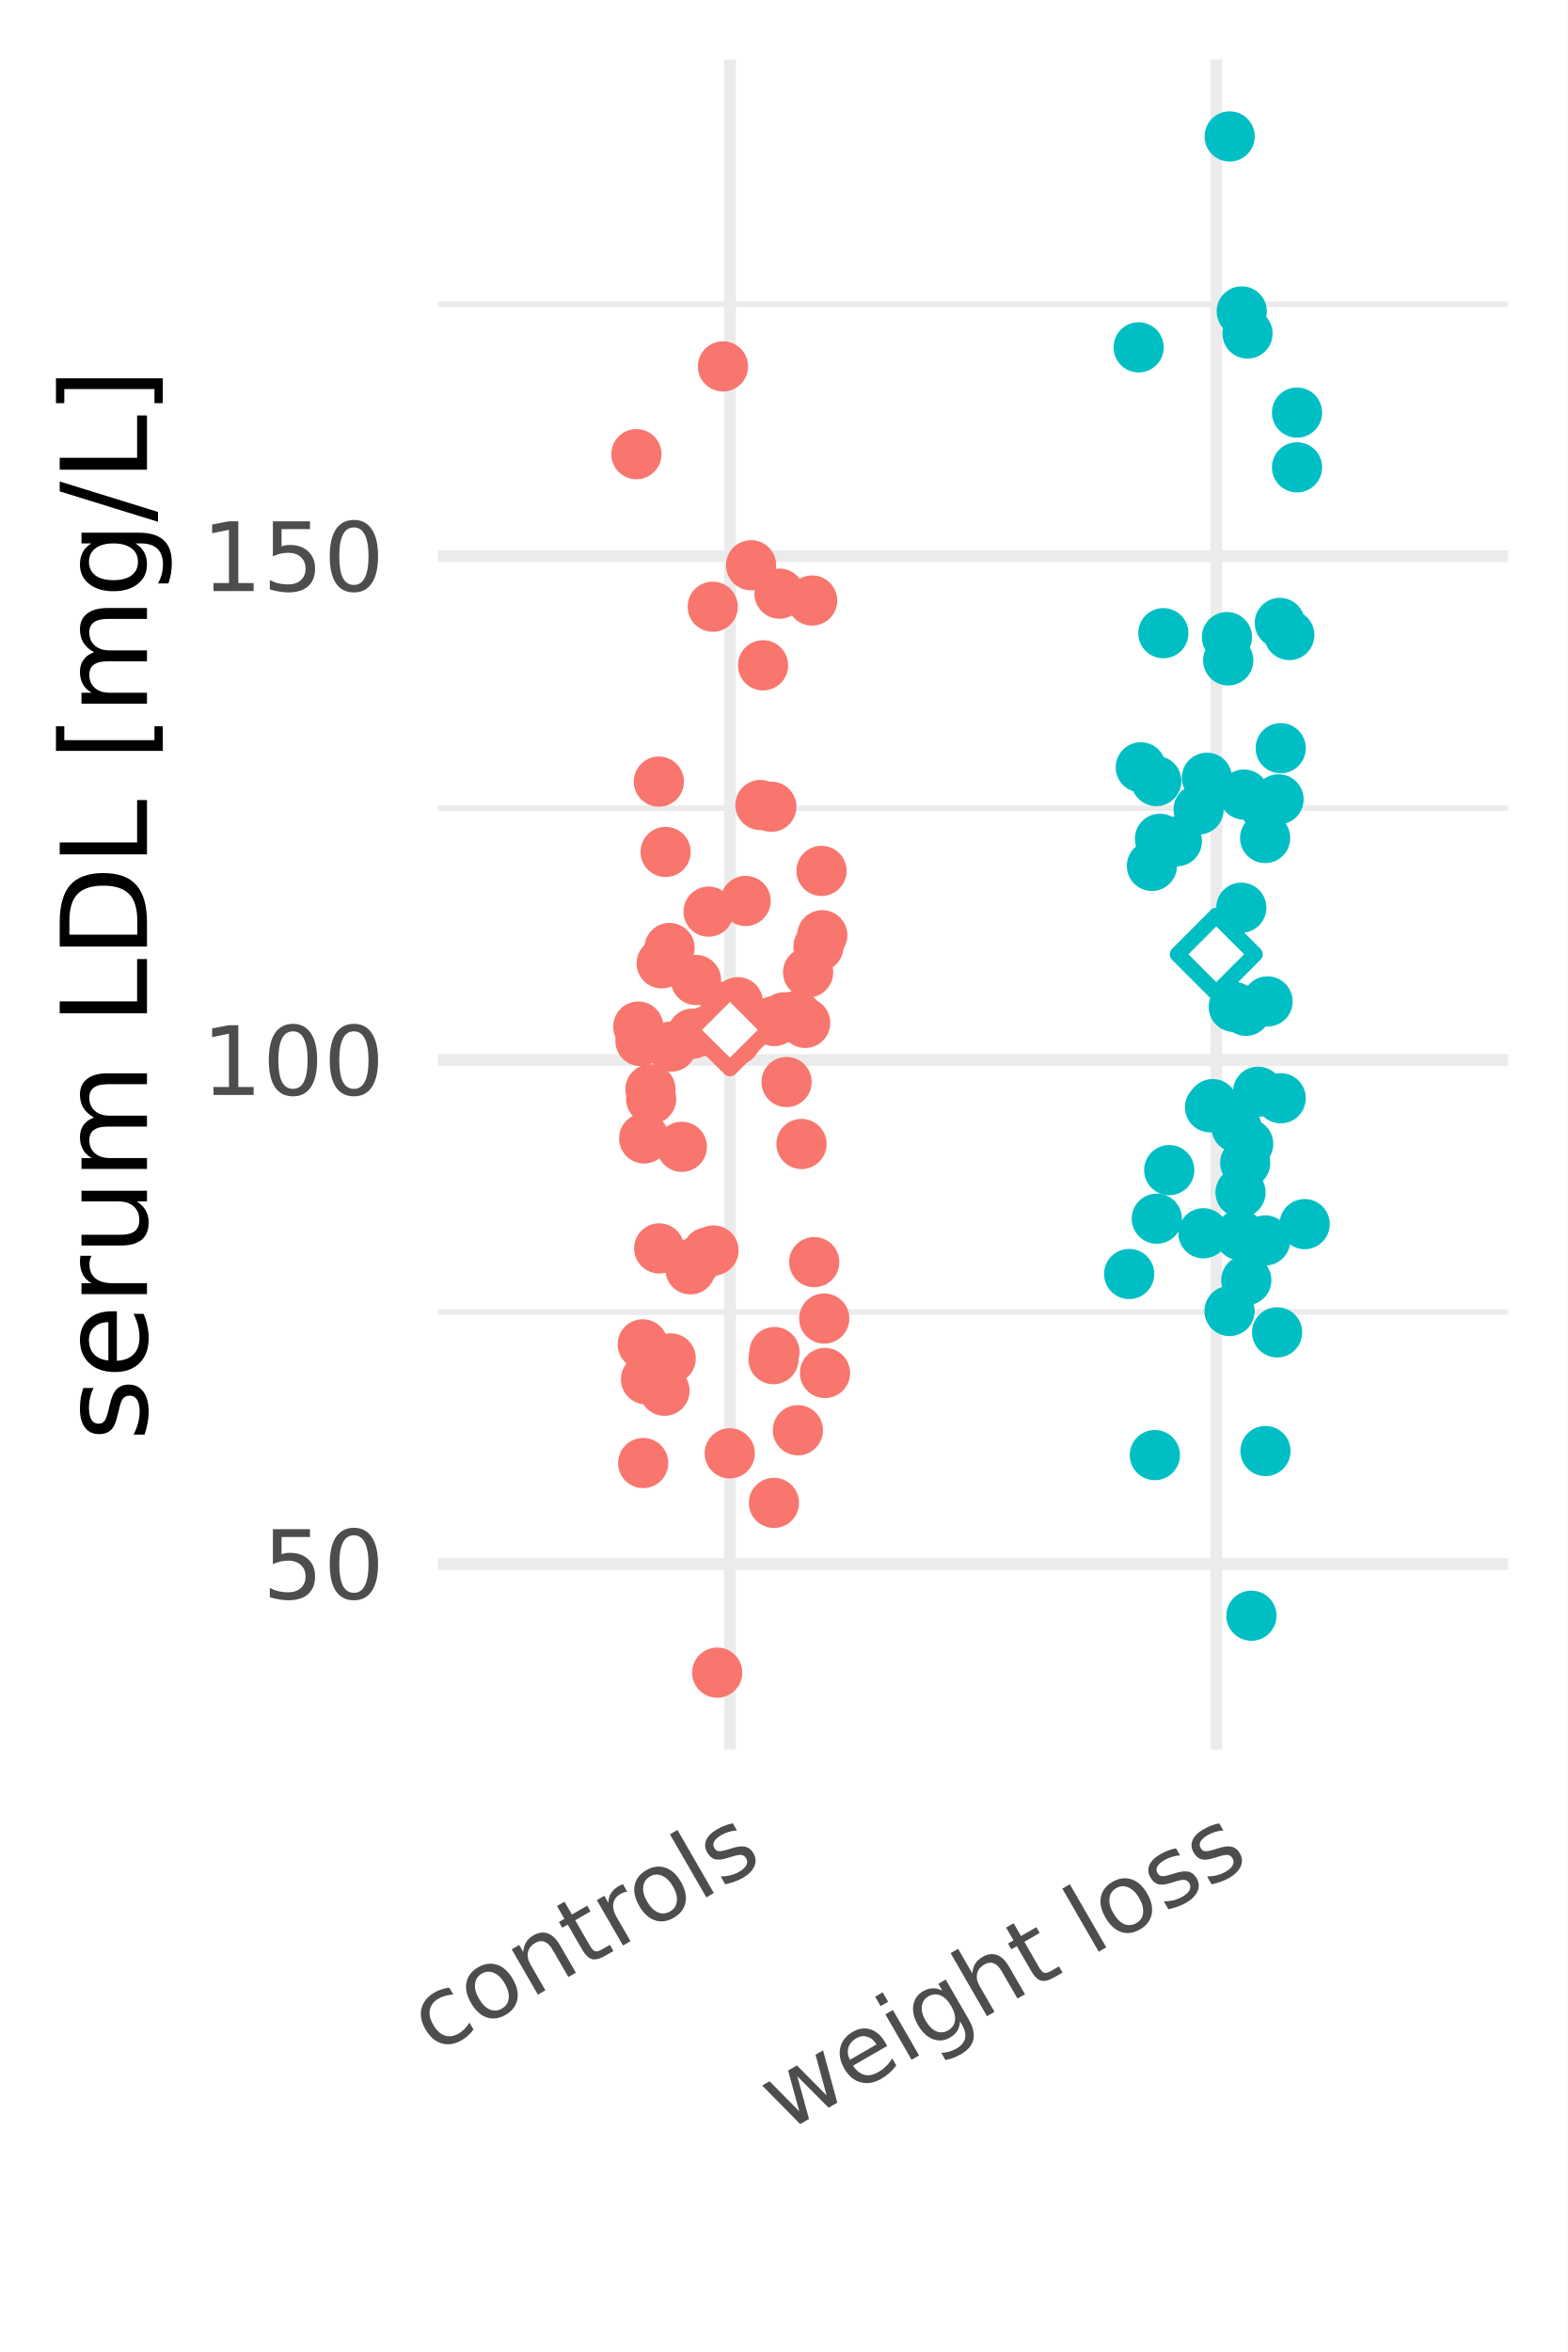
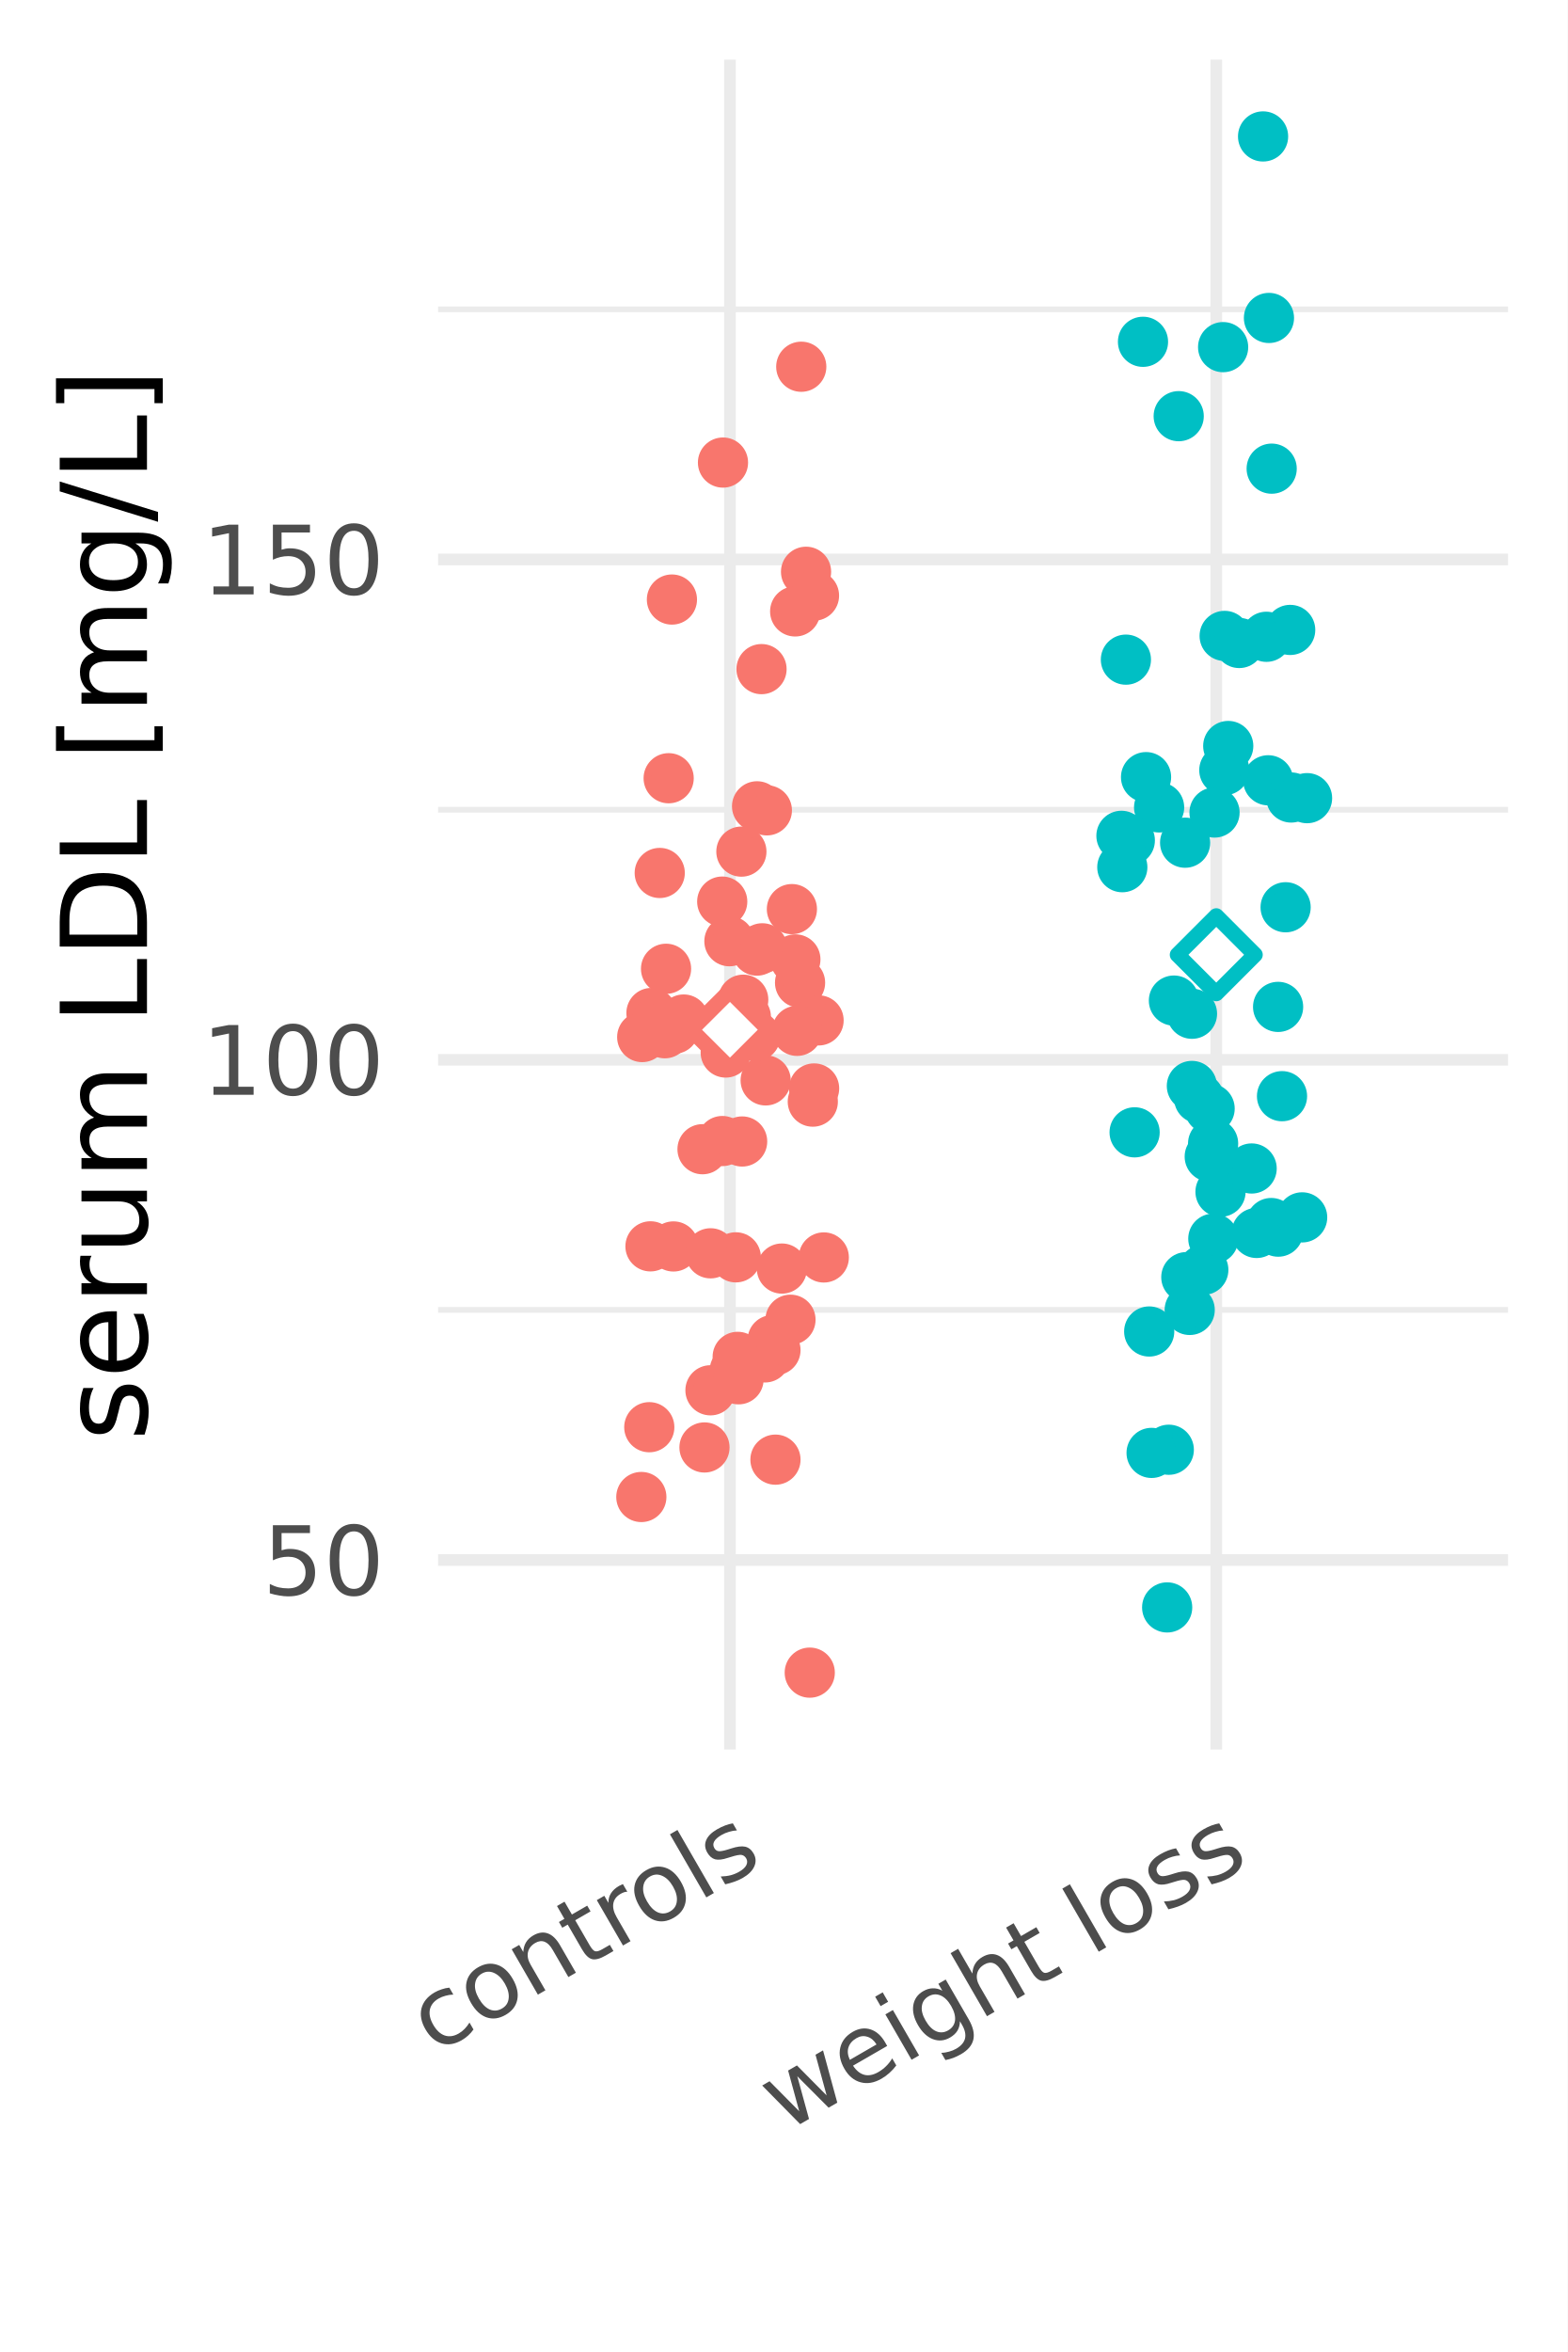
<svg xmlns="http://www.w3.org/2000/svg" class="svglite" width="144.00pt" height="216.00pt" viewBox="0 0 144.00 216.00">
  <defs>
    <style type="text/css">
    .svglite line, .svglite polyline, .svglite polygon, .svglite path, .svglite rect, .svglite circle {
      fill: none;
      stroke: #000000;
      stroke-linecap: round;
      stroke-linejoin: round;
      stroke-miterlimit: 10.00;
    }
  </style>
  </defs>
  <rect width="100%" height="100%" style="stroke: none; fill: #FFFFFF;" />
  <defs>
    <clipPath id="cpMC4wMHwxNDQuMDB8MC4wMHwyMTYuMDA=">
      <rect x="0.00" y="0.00" width="144.00" height="216.00" />
    </clipPath>
  </defs>
  <g clip-path="url(#cpMC4wMHwxNDQuMDB8MC4wMHwyMTYuMDA=)">
</g>
  <defs>
    <clipPath id="cpNDAuMjR8MTM4LjUyfDUuNDh8MTYwLjY3">
      <rect x="40.24" y="5.48" width="98.28" height="155.19" />
    </clipPath>
  </defs>
  <g clip-path="url(#cpNDAuMjR8MTM4LjUyfDUuNDh8MTYwLjY3)">
-     <polyline points="40.24,120.49 138.52,120.49 " style="stroke-width: 0.53; stroke: #EBEBEB; stroke-linecap: butt;" />
-     <polyline points="40.24,74.22 138.52,74.22 " style="stroke-width: 0.53; stroke: #EBEBEB; stroke-linecap: butt;" />
-     <polyline points="40.24,27.94 138.52,27.94 " style="stroke-width: 0.53; stroke: #EBEBEB; stroke-linecap: butt;" />
-     <polyline points="40.24,143.63 138.52,143.63 " style="stroke-width: 1.07; stroke: #EBEBEB; stroke-linecap: butt;" />
-     <polyline points="40.24,97.35 138.52,97.35 " style="stroke-width: 1.07; stroke: #EBEBEB; stroke-linecap: butt;" />
-     <polyline points="40.24,51.08 138.52,51.08 " style="stroke-width: 1.07; stroke: #EBEBEB; stroke-linecap: butt;" />
+     <polyline points="40.24,120.30 138.52,120.30 " style="stroke-width: 0.53; stroke: #EBEBEB; stroke-linecap: butt;" />
+     <polyline points="40.24,74.36 138.52,74.36 " style="stroke-width: 0.53; stroke: #EBEBEB; stroke-linecap: butt;" />
+     <polyline points="40.24,28.41 138.52,28.41 " style="stroke-width: 0.53; stroke: #EBEBEB; stroke-linecap: butt;" />
+     <polyline points="40.24,143.27 138.52,143.27 " style="stroke-width: 1.07; stroke: #EBEBEB; stroke-linecap: butt;" />
+     <polyline points="40.24,97.33 138.52,97.33 " style="stroke-width: 1.07; stroke: #EBEBEB; stroke-linecap: butt;" />
+     <polyline points="40.24,51.38 138.52,51.38 " style="stroke-width: 1.07; stroke: #EBEBEB; stroke-linecap: butt;" />
    <polyline points="67.05,160.67 67.05,5.48 " style="stroke-width: 1.07; stroke: #EBEBEB; stroke-linecap: butt;" />
    <polyline points="111.72,160.67 111.72,5.48 " style="stroke-width: 1.07; stroke: #EBEBEB; stroke-linecap: butt;" />
-     <circle cx="63.93" cy="90.00" r="1.95" style="stroke-width: 0.71; stroke: #F8766D; fill: #F8766D;" />
-     <circle cx="73.96" cy="93.94" r="1.95" style="stroke-width: 0.71; stroke: #F8766D; fill: #F8766D;" />
-     <circle cx="59.08" cy="134.36" r="1.95" style="stroke-width: 0.71; stroke: #F8766D; fill: #F8766D;" />
-     <circle cx="75.78" cy="126.09" r="1.95" style="stroke-width: 0.71; stroke: #F8766D; fill: #F8766D;" />
-     <circle cx="59.81" cy="100.92" r="1.95" style="stroke-width: 0.71; stroke: #F8766D; fill: #F8766D;" />
-     <circle cx="75.46" cy="79.98" r="1.95" style="stroke-width: 0.71; stroke: #F8766D; fill: #F8766D;" />
-     <circle cx="61.14" cy="78.24" r="1.95" style="stroke-width: 0.71; stroke: #F8766D; fill: #F8766D;" />
-     <circle cx="68.99" cy="51.91" r="1.95" style="stroke-width: 0.71; stroke: #F8766D; fill: #F8766D;" />
-     <circle cx="61.61" cy="124.75" r="1.95" style="stroke-width: 0.71; stroke: #F8766D; fill: #F8766D;" />
-     <circle cx="61.04" cy="127.72" r="1.95" style="stroke-width: 0.71; stroke: #F8766D; fill: #F8766D;" />
-     <circle cx="66.63" cy="92.45" r="1.95" style="stroke-width: 0.71; stroke: #F8766D; fill: #F8766D;" />
-     <circle cx="65.09" cy="83.72" r="1.95" style="stroke-width: 0.71; stroke: #F8766D; fill: #F8766D;" />
-     <circle cx="67.03" cy="133.47" r="1.95" style="stroke-width: 0.71; stroke: #F8766D; fill: #F8766D;" />
-     <circle cx="68.49" cy="82.74" r="1.95" style="stroke-width: 0.71; stroke: #F8766D; fill: #F8766D;" />
-     <circle cx="58.63" cy="94.28" r="1.95" style="stroke-width: 0.71; stroke: #F8766D; fill: #F8766D;" />
-     <circle cx="73.62" cy="105.06" r="1.95" style="stroke-width: 0.71; stroke: #F8766D; fill: #F8766D;" />
-     <circle cx="71.05" cy="124.82" r="1.95" style="stroke-width: 0.71; stroke: #F8766D; fill: #F8766D;" />
-     <circle cx="70.85" cy="74.09" r="1.95" style="stroke-width: 0.71; stroke: #F8766D; fill: #F8766D;" />
-     <circle cx="61.67" cy="96.11" r="1.95" style="stroke-width: 0.71; stroke: #F8766D; fill: #F8766D;" />
-     <circle cx="75.71" cy="121.09" r="1.95" style="stroke-width: 0.71; stroke: #F8766D; fill: #F8766D;" />
-     <circle cx="63.42" cy="116.57" r="1.95" style="stroke-width: 0.71; stroke: #F8766D; fill: #F8766D;" />
-     <circle cx="72.02" cy="93.43" r="1.95" style="stroke-width: 0.71; stroke: #F8766D; fill: #F8766D;" />
-     <circle cx="60.52" cy="71.78" r="1.95" style="stroke-width: 0.71; stroke: #F8766D; fill: #F8766D;" />
-     <circle cx="75.53" cy="85.89" r="1.95" style="stroke-width: 0.71; stroke: #F8766D; fill: #F8766D;" />
-     <circle cx="74.60" cy="55.15" r="1.95" style="stroke-width: 0.71; stroke: #F8766D; fill: #F8766D;" />
-     <circle cx="60.78" cy="88.47" r="1.95" style="stroke-width: 0.71; stroke: #F8766D; fill: #F8766D;" />
-     <circle cx="73.18" cy="93.28" r="1.95" style="stroke-width: 0.71; stroke: #F8766D; fill: #F8766D;" />
-     <circle cx="59.17" cy="104.55" r="1.95" style="stroke-width: 0.71; stroke: #F8766D; fill: #F8766D;" />
-     <circle cx="72.25" cy="99.37" r="1.95" style="stroke-width: 0.71; stroke: #F8766D; fill: #F8766D;" />
-     <circle cx="70.09" cy="61.10" r="1.95" style="stroke-width: 0.71; stroke: #F8766D; fill: #F8766D;" />
-     <circle cx="67.58" cy="95.51" r="1.95" style="stroke-width: 0.71; stroke: #F8766D; fill: #F8766D;" />
-     <circle cx="60.55" cy="114.65" r="1.95" style="stroke-width: 0.71; stroke: #F8766D; fill: #F8766D;" />
-     <circle cx="58.83" cy="95.60" r="1.95" style="stroke-width: 0.71; stroke: #F8766D; fill: #F8766D;" />
-     <circle cx="74.79" cy="115.91" r="1.95" style="stroke-width: 0.71; stroke: #F8766D; fill: #F8766D;" />
-     <circle cx="71.09" cy="138.02" r="1.95" style="stroke-width: 0.71; stroke: #F8766D; fill: #F8766D;" />
-     <circle cx="71.14" cy="124.17" r="1.95" style="stroke-width: 0.71; stroke: #F8766D; fill: #F8766D;" />
-     <circle cx="65.54" cy="114.84" r="1.95" style="stroke-width: 0.71; stroke: #F8766D; fill: #F8766D;" />
-     <circle cx="66.41" cy="33.65" r="1.95" style="stroke-width: 0.71; stroke: #F8766D; fill: #F8766D;" />
-     <circle cx="62.63" cy="105.32" r="1.95" style="stroke-width: 0.71; stroke: #F8766D; fill: #F8766D;" />
-     <circle cx="71.60" cy="54.52" r="1.95" style="stroke-width: 0.71; stroke: #F8766D; fill: #F8766D;" />
-     <circle cx="63.80" cy="115.95" r="1.95" style="stroke-width: 0.71; stroke: #F8766D; fill: #F8766D;" />
-     <circle cx="63.61" cy="94.93" r="1.95" style="stroke-width: 0.71; stroke: #F8766D; fill: #F8766D;" />
-     <circle cx="73.29" cy="131.35" r="1.95" style="stroke-width: 0.71; stroke: #F8766D; fill: #F8766D;" />
-     <circle cx="71.12" cy="93.77" r="1.95" style="stroke-width: 0.71; stroke: #F8766D; fill: #F8766D;" />
-     <circle cx="67.78" cy="92.04" r="1.95" style="stroke-width: 0.71; stroke: #F8766D; fill: #F8766D;" />
-     <circle cx="69.85" cy="73.93" r="1.95" style="stroke-width: 0.71; stroke: #F8766D; fill: #F8766D;" />
-     <circle cx="64.91" cy="94.68" r="1.95" style="stroke-width: 0.71; stroke: #F8766D; fill: #F8766D;" />
-     <circle cx="65.88" cy="153.61" r="1.95" style="stroke-width: 0.71; stroke: #F8766D; fill: #F8766D;" />
-     <circle cx="61.50" cy="87.06" r="1.95" style="stroke-width: 0.71; stroke: #F8766D; fill: #F8766D;" />
-     <circle cx="59.34" cy="126.67" r="1.95" style="stroke-width: 0.71; stroke: #F8766D; fill: #F8766D;" />
-     <circle cx="58.46" cy="41.71" r="1.95" style="stroke-width: 0.71; stroke: #F8766D; fill: #F8766D;" />
-     <circle cx="75.18" cy="86.93" r="1.95" style="stroke-width: 0.71; stroke: #F8766D; fill: #F8766D;" />
-     <circle cx="74.23" cy="89.30" r="1.95" style="stroke-width: 0.71; stroke: #F8766D; fill: #F8766D;" />
-     <circle cx="59.75" cy="100.04" r="1.95" style="stroke-width: 0.71; stroke: #F8766D; fill: #F8766D;" />
-     <circle cx="59.04" cy="123.46" r="1.95" style="stroke-width: 0.71; stroke: #F8766D; fill: #F8766D;" />
-     <circle cx="65.47" cy="55.72" r="1.95" style="stroke-width: 0.71; stroke: #F8766D; fill: #F8766D;" />
-     <circle cx="64.97" cy="115.02" r="1.95" style="stroke-width: 0.71; stroke: #F8766D; fill: #F8766D;" />
-     <circle cx="116.19" cy="74.08" r="1.95" style="stroke-width: 0.71; stroke: #00BFC4; fill: #00BFC4;" />
-     <circle cx="114.95" cy="148.38" r="1.95" style="stroke-width: 0.71; stroke: #00BFC4; fill: #00BFC4;" />
-     <circle cx="112.95" cy="12.53" r="1.95" style="stroke-width: 0.71; stroke: #00BFC4; fill: #00BFC4;" />
-     <circle cx="105.81" cy="79.52" r="1.95" style="stroke-width: 0.71; stroke: #00BFC4; fill: #00BFC4;" />
-     <circle cx="113.95" cy="109.51" r="1.95" style="stroke-width: 0.71; stroke: #00BFC4; fill: #00BFC4;" />
-     <circle cx="113.88" cy="113.42" r="1.95" style="stroke-width: 0.71; stroke: #00BFC4; fill: #00BFC4;" />
-     <circle cx="113.33" cy="92.47" r="1.95" style="stroke-width: 0.71; stroke: #00BFC4; fill: #00BFC4;" />
-     <circle cx="117.56" cy="57.21" r="1.95" style="stroke-width: 0.71; stroke: #00BFC4; fill: #00BFC4;" />
-     <circle cx="116.21" cy="113.92" r="1.95" style="stroke-width: 0.71; stroke: #00BFC4; fill: #00BFC4;" />
-     <circle cx="114.65" cy="105.05" r="1.95" style="stroke-width: 0.71; stroke: #00BFC4; fill: #00BFC4;" />
-     <circle cx="106.21" cy="71.73" r="1.95" style="stroke-width: 0.71; stroke: #00BFC4; fill: #00BFC4;" />
-     <circle cx="115.56" cy="100.26" r="1.95" style="stroke-width: 0.71; stroke: #00BFC4; fill: #00BFC4;" />
-     <circle cx="112.70" cy="58.51" r="1.95" style="stroke-width: 0.71; stroke: #00BFC4; fill: #00BFC4;" />
-     <circle cx="107.40" cy="107.46" r="1.95" style="stroke-width: 0.71; stroke: #00BFC4; fill: #00BFC4;" />
-     <circle cx="114.59" cy="30.63" r="1.95" style="stroke-width: 0.71; stroke: #00BFC4; fill: #00BFC4;" />
-     <circle cx="113.58" cy="103.54" r="1.95" style="stroke-width: 0.71; stroke: #00BFC4; fill: #00BFC4;" />
-     <circle cx="106.08" cy="133.63" r="1.95" style="stroke-width: 0.71; stroke: #00BFC4; fill: #00BFC4;" />
-     <circle cx="110.54" cy="113.26" r="1.95" style="stroke-width: 0.71; stroke: #00BFC4; fill: #00BFC4;" />
-     <circle cx="114.48" cy="117.57" r="1.95" style="stroke-width: 0.71; stroke: #00BFC4; fill: #00BFC4;" />
-     <circle cx="106.86" cy="58.15" r="1.95" style="stroke-width: 0.71; stroke: #00BFC4; fill: #00BFC4;" />
-     <circle cx="117.64" cy="68.71" r="1.95" style="stroke-width: 0.71; stroke: #00BFC4; fill: #00BFC4;" />
-     <circle cx="106.55" cy="77.03" r="1.95" style="stroke-width: 0.71; stroke: #00BFC4; fill: #00BFC4;" />
-     <circle cx="111.39" cy="101.40" r="1.95" style="stroke-width: 0.71; stroke: #00BFC4; fill: #00BFC4;" />
-     <circle cx="116.21" cy="76.96" r="1.95" style="stroke-width: 0.71; stroke: #00BFC4; fill: #00BFC4;" />
-     <circle cx="117.64" cy="100.86" r="1.95" style="stroke-width: 0.71; stroke: #00BFC4; fill: #00BFC4;" />
-     <circle cx="114.02" cy="83.36" r="1.95" style="stroke-width: 0.71; stroke: #00BFC4; fill: #00BFC4;" />
-     <circle cx="114.38" cy="106.80" r="1.95" style="stroke-width: 0.71; stroke: #00BFC4; fill: #00BFC4;" />
-     <circle cx="114.06" cy="28.60" r="1.95" style="stroke-width: 0.71; stroke: #00BFC4; fill: #00BFC4;" />
-     <circle cx="114.45" cy="92.83" r="1.95" style="stroke-width: 0.71; stroke: #00BFC4; fill: #00BFC4;" />
-     <circle cx="118.43" cy="58.32" r="1.95" style="stroke-width: 0.71; stroke: #00BFC4; fill: #00BFC4;" />
-     <circle cx="110.86" cy="71.43" r="1.95" style="stroke-width: 0.71; stroke: #00BFC4; fill: #00BFC4;" />
-     <circle cx="116.43" cy="91.97" r="1.95" style="stroke-width: 0.71; stroke: #00BFC4; fill: #00BFC4;" />
-     <circle cx="119.84" cy="112.42" r="1.95" style="stroke-width: 0.71; stroke: #00BFC4; fill: #00BFC4;" />
-     <circle cx="117.31" cy="122.36" r="1.95" style="stroke-width: 0.71; stroke: #00BFC4; fill: #00BFC4;" />
-     <circle cx="106.26" cy="111.92" r="1.95" style="stroke-width: 0.71; stroke: #00BFC4; fill: #00BFC4;" />
-     <circle cx="111.15" cy="101.69" r="1.95" style="stroke-width: 0.71; stroke: #00BFC4; fill: #00BFC4;" />
-     <circle cx="104.79" cy="70.47" r="1.95" style="stroke-width: 0.71; stroke: #00BFC4; fill: #00BFC4;" />
-     <circle cx="116.24" cy="133.26" r="1.95" style="stroke-width: 0.71; stroke: #00BFC4; fill: #00BFC4;" />
-     <circle cx="119.14" cy="37.89" r="1.95" style="stroke-width: 0.71; stroke: #00BFC4; fill: #00BFC4;" />
-     <circle cx="112.94" cy="120.40" r="1.95" style="stroke-width: 0.71; stroke: #00BFC4; fill: #00BFC4;" />
-     <circle cx="108.10" cy="77.26" r="1.95" style="stroke-width: 0.71; stroke: #00BFC4; fill: #00BFC4;" />
-     <circle cx="114.27" cy="72.97" r="1.95" style="stroke-width: 0.71; stroke: #00BFC4; fill: #00BFC4;" />
-     <circle cx="119.14" cy="42.92" r="1.95" style="stroke-width: 0.71; stroke: #00BFC4; fill: #00BFC4;" />
-     <circle cx="104.59" cy="31.90" r="1.95" style="stroke-width: 0.71; stroke: #00BFC4; fill: #00BFC4;" />
-     <circle cx="112.82" cy="60.65" r="1.95" style="stroke-width: 0.71; stroke: #00BFC4; fill: #00BFC4;" />
-     <circle cx="117.44" cy="73.41" r="1.95" style="stroke-width: 0.71; stroke: #00BFC4; fill: #00BFC4;" />
-     <circle cx="110.10" cy="74.34" r="1.95" style="stroke-width: 0.71; stroke: #00BFC4; fill: #00BFC4;" />
-     <circle cx="103.72" cy="117.00" r="1.95" style="stroke-width: 0.71; stroke: #00BFC4; fill: #00BFC4;" />
-     <polygon points="67.05,98.14 70.61,94.58 67.05,91.01 63.48,94.58 " style="stroke-width: 1.42; stroke: #F8766D; fill: #FFFFFF;" />
-     <polygon points="111.72,91.20 115.28,87.64 111.72,84.07 108.16,87.64 " style="stroke-width: 1.42; stroke: #00BFC4; fill: #FFFFFF;" />
+     <circle cx="73.49" cy="90.25" r="1.95" style="stroke-width: 0.71; stroke: #F8766D; fill: #F8766D;" />
+     <circle cx="68.51" cy="93.39" r="1.95" style="stroke-width: 0.71; stroke: #F8766D; fill: #F8766D;" />
+     <circle cx="71.23" cy="134.05" r="1.95" style="stroke-width: 0.71; stroke: #F8766D; fill: #F8766D;" />
+     <circle cx="67.49" cy="125.86" r="1.95" style="stroke-width: 0.71; stroke: #F8766D; fill: #F8766D;" />
+     <circle cx="74.66" cy="101.17" r="1.95" style="stroke-width: 0.71; stroke: #F8766D; fill: #F8766D;" />
+     <circle cx="60.60" cy="80.17" r="1.95" style="stroke-width: 0.71; stroke: #F8766D; fill: #F8766D;" />
+     <circle cx="68.10" cy="78.21" r="1.95" style="stroke-width: 0.71; stroke: #F8766D; fill: #F8766D;" />
+     <circle cx="74.04" cy="52.51" r="1.95" style="stroke-width: 0.71; stroke: #F8766D; fill: #F8766D;" />
+     <circle cx="70.27" cy="124.66" r="1.95" style="stroke-width: 0.71; stroke: #F8766D; fill: #F8766D;" />
+     <circle cx="65.26" cy="127.68" r="1.95" style="stroke-width: 0.71; stroke: #F8766D; fill: #F8766D;" />
+     <circle cx="59.84" cy="93.03" r="1.95" style="stroke-width: 0.71; stroke: #F8766D; fill: #F8766D;" />
+     <circle cx="72.74" cy="83.49" r="1.95" style="stroke-width: 0.71; stroke: #F8766D; fill: #F8766D;" />
+     <circle cx="64.71" cy="132.93" r="1.95" style="stroke-width: 0.71; stroke: #F8766D; fill: #F8766D;" />
+     <circle cx="66.34" cy="82.80" r="1.95" style="stroke-width: 0.71; stroke: #F8766D; fill: #F8766D;" />
+     <circle cx="61.91" cy="94.48" r="1.95" style="stroke-width: 0.71; stroke: #F8766D; fill: #F8766D;" />
+     <circle cx="68.17" cy="104.83" r="1.95" style="stroke-width: 0.71; stroke: #F8766D; fill: #F8766D;" />
+     <circle cx="67.76" cy="124.61" r="1.95" style="stroke-width: 0.71; stroke: #F8766D; fill: #F8766D;" />
+     <circle cx="69.54" cy="74.05" r="1.95" style="stroke-width: 0.71; stroke: #F8766D; fill: #F8766D;" />
+     <circle cx="66.66" cy="96.66" r="1.95" style="stroke-width: 0.71; stroke: #F8766D; fill: #F8766D;" />
+     <circle cx="72.61" cy="121.20" r="1.95" style="stroke-width: 0.71; stroke: #F8766D; fill: #F8766D;" />
+     <circle cx="71.82" cy="116.50" r="1.95" style="stroke-width: 0.71; stroke: #F8766D; fill: #F8766D;" />
+     <circle cx="62.80" cy="93.63" r="1.95" style="stroke-width: 0.71; stroke: #F8766D; fill: #F8766D;" />
+     <circle cx="61.42" cy="71.47" r="1.95" style="stroke-width: 0.71; stroke: #F8766D; fill: #F8766D;" />
+     <circle cx="67.00" cy="86.44" r="1.95" style="stroke-width: 0.71; stroke: #F8766D; fill: #F8766D;" />
+     <circle cx="74.77" cy="54.70" r="1.95" style="stroke-width: 0.71; stroke: #F8766D; fill: #F8766D;" />
+     <circle cx="73.06" cy="88.11" r="1.95" style="stroke-width: 0.71; stroke: #F8766D; fill: #F8766D;" />
+     <circle cx="75.19" cy="93.71" r="1.95" style="stroke-width: 0.71; stroke: #F8766D; fill: #F8766D;" />
+     <circle cx="66.35" cy="104.79" r="1.95" style="stroke-width: 0.71; stroke: #F8766D; fill: #F8766D;" />
+     <circle cx="70.33" cy="99.22" r="1.95" style="stroke-width: 0.71; stroke: #F8766D; fill: #F8766D;" />
+     <circle cx="69.95" cy="61.45" r="1.95" style="stroke-width: 0.71; stroke: #F8766D; fill: #F8766D;" />
+     <circle cx="58.99" cy="95.24" r="1.95" style="stroke-width: 0.71; stroke: #F8766D; fill: #F8766D;" />
+     <circle cx="61.86" cy="114.47" r="1.95" style="stroke-width: 0.71; stroke: #F8766D; fill: #F8766D;" />
+     <circle cx="69.38" cy="95.15" r="1.95" style="stroke-width: 0.71; stroke: #F8766D; fill: #F8766D;" />
+     <circle cx="75.67" cy="115.48" r="1.95" style="stroke-width: 0.71; stroke: #F8766D; fill: #F8766D;" />
+     <circle cx="58.91" cy="137.48" r="1.95" style="stroke-width: 0.71; stroke: #F8766D; fill: #F8766D;" />
+     <circle cx="71.23" cy="123.99" r="1.95" style="stroke-width: 0.71; stroke: #F8766D; fill: #F8766D;" />
+     <circle cx="59.75" cy="114.46" r="1.95" style="stroke-width: 0.71; stroke: #F8766D; fill: #F8766D;" />
+     <circle cx="73.60" cy="33.68" r="1.95" style="stroke-width: 0.71; stroke: #F8766D; fill: #F8766D;" />
+     <circle cx="64.53" cy="105.54" r="1.95" style="stroke-width: 0.71; stroke: #F8766D; fill: #F8766D;" />
+     <circle cx="61.72" cy="55.06" r="1.95" style="stroke-width: 0.71; stroke: #F8766D; fill: #F8766D;" />
+     <circle cx="67.59" cy="115.47" r="1.95" style="stroke-width: 0.71; stroke: #F8766D; fill: #F8766D;" />
+     <circle cx="73.22" cy="94.67" r="1.95" style="stroke-width: 0.71; stroke: #F8766D; fill: #F8766D;" />
+     <circle cx="59.64" cy="131.07" r="1.95" style="stroke-width: 0.71; stroke: #F8766D; fill: #F8766D;" />
+     <circle cx="60.34" cy="93.78" r="1.95" style="stroke-width: 0.71; stroke: #F8766D; fill: #F8766D;" />
+     <circle cx="68.27" cy="91.81" r="1.95" style="stroke-width: 0.71; stroke: #F8766D; fill: #F8766D;" />
+     <circle cx="70.44" cy="74.42" r="1.95" style="stroke-width: 0.71; stroke: #F8766D; fill: #F8766D;" />
+     <circle cx="61.07" cy="94.89" r="1.95" style="stroke-width: 0.71; stroke: #F8766D; fill: #F8766D;" />
+     <circle cx="74.38" cy="153.61" r="1.95" style="stroke-width: 0.71; stroke: #F8766D; fill: #F8766D;" />
+     <circle cx="70.02" cy="87.09" r="1.95" style="stroke-width: 0.71; stroke: #F8766D; fill: #F8766D;" />
+     <circle cx="67.84" cy="126.67" r="1.95" style="stroke-width: 0.71; stroke: #F8766D; fill: #F8766D;" />
+     <circle cx="66.41" cy="42.48" r="1.95" style="stroke-width: 0.71; stroke: #F8766D; fill: #F8766D;" />
+     <circle cx="69.53" cy="87.30" r="1.95" style="stroke-width: 0.71; stroke: #F8766D; fill: #F8766D;" />
+     <circle cx="61.18" cy="88.97" r="1.95" style="stroke-width: 0.71; stroke: #F8766D; fill: #F8766D;" />
+     <circle cx="74.78" cy="99.96" r="1.95" style="stroke-width: 0.71; stroke: #F8766D; fill: #F8766D;" />
+     <circle cx="70.97" cy="123.07" r="1.95" style="stroke-width: 0.71; stroke: #F8766D; fill: #F8766D;" />
+     <circle cx="73.04" cy="56.15" r="1.95" style="stroke-width: 0.71; stroke: #F8766D; fill: #F8766D;" />
+     <circle cx="65.27" cy="115.10" r="1.95" style="stroke-width: 0.71; stroke: #F8766D; fill: #F8766D;" />
+     <circle cx="106.47" cy="74.15" r="1.95" style="stroke-width: 0.71; stroke: #00BFC4; fill: #00BFC4;" />
+     <circle cx="107.21" cy="147.62" r="1.95" style="stroke-width: 0.71; stroke: #00BFC4; fill: #00BFC4;" />
+     <circle cx="116.02" cy="12.53" r="1.95" style="stroke-width: 0.71; stroke: #00BFC4; fill: #00BFC4;" />
+     <circle cx="103.09" cy="79.64" r="1.95" style="stroke-width: 0.71; stroke: #00BFC4; fill: #00BFC4;" />
+     <circle cx="112.11" cy="109.45" r="1.95" style="stroke-width: 0.71; stroke: #00BFC4; fill: #00BFC4;" />
+     <circle cx="117.41" cy="113.11" r="1.95" style="stroke-width: 0.71; stroke: #00BFC4; fill: #00BFC4;" />
+     <circle cx="109.49" cy="93.10" r="1.95" style="stroke-width: 0.71; stroke: #00BFC4; fill: #00BFC4;" />
+     <circle cx="118.51" cy="57.85" r="1.95" style="stroke-width: 0.71; stroke: #00BFC4; fill: #00BFC4;" />
+     <circle cx="111.45" cy="113.76" r="1.95" style="stroke-width: 0.71; stroke: #00BFC4; fill: #00BFC4;" />
+     <circle cx="111.43" cy="105.02" r="1.95" style="stroke-width: 0.71; stroke: #00BFC4; fill: #00BFC4;" />
+     <circle cx="105.27" cy="71.37" r="1.95" style="stroke-width: 0.71; stroke: #00BFC4; fill: #00BFC4;" />
+     <circle cx="109.48" cy="99.73" r="1.95" style="stroke-width: 0.71; stroke: #00BFC4; fill: #00BFC4;" />
+     <circle cx="116.33" cy="58.48" r="1.95" style="stroke-width: 0.71; stroke: #00BFC4; fill: #00BFC4;" />
+     <circle cx="114.97" cy="107.31" r="1.95" style="stroke-width: 0.71; stroke: #00BFC4; fill: #00BFC4;" />
+     <circle cx="104.99" cy="31.39" r="1.95" style="stroke-width: 0.71; stroke: #00BFC4; fill: #00BFC4;" />
+     <circle cx="104.22" cy="103.99" r="1.95" style="stroke-width: 0.71; stroke: #00BFC4; fill: #00BFC4;" />
+     <circle cx="107.36" cy="133.14" r="1.95" style="stroke-width: 0.71; stroke: #00BFC4; fill: #00BFC4;" />
+     <circle cx="115.43" cy="113.23" r="1.95" style="stroke-width: 0.71; stroke: #00BFC4; fill: #00BFC4;" />
+     <circle cx="108.97" cy="117.29" r="1.95" style="stroke-width: 0.71; stroke: #00BFC4; fill: #00BFC4;" />
+     <circle cx="112.49" cy="58.40" r="1.95" style="stroke-width: 0.71; stroke: #00BFC4; fill: #00BFC4;" />
+     <circle cx="112.82" cy="68.51" r="1.95" style="stroke-width: 0.71; stroke: #00BFC4; fill: #00BFC4;" />
+     <circle cx="103.01" cy="76.76" r="1.95" style="stroke-width: 0.71; stroke: #00BFC4; fill: #00BFC4;" />
+     <circle cx="110.15" cy="100.87" r="1.95" style="stroke-width: 0.71; stroke: #00BFC4; fill: #00BFC4;" />
+     <circle cx="108.86" cy="77.39" r="1.95" style="stroke-width: 0.71; stroke: #00BFC4; fill: #00BFC4;" />
+     <circle cx="117.76" cy="100.67" r="1.95" style="stroke-width: 0.71; stroke: #00BFC4; fill: #00BFC4;" />
+     <circle cx="118.09" cy="83.32" r="1.95" style="stroke-width: 0.71; stroke: #00BFC4; fill: #00BFC4;" />
+     <circle cx="111.12" cy="106.22" r="1.95" style="stroke-width: 0.71; stroke: #00BFC4; fill: #00BFC4;" />
+     <circle cx="116.56" cy="29.20" r="1.95" style="stroke-width: 0.71; stroke: #00BFC4; fill: #00BFC4;" />
+     <circle cx="117.40" cy="92.47" r="1.95" style="stroke-width: 0.71; stroke: #00BFC4; fill: #00BFC4;" />
+     <circle cx="113.83" cy="59.05" r="1.95" style="stroke-width: 0.71; stroke: #00BFC4; fill: #00BFC4;" />
+     <circle cx="116.49" cy="71.66" r="1.95" style="stroke-width: 0.71; stroke: #00BFC4; fill: #00BFC4;" />
+     <circle cx="107.83" cy="91.89" r="1.95" style="stroke-width: 0.71; stroke: #00BFC4; fill: #00BFC4;" />
+     <circle cx="116.77" cy="112.32" r="1.95" style="stroke-width: 0.71; stroke: #00BFC4; fill: #00BFC4;" />
+     <circle cx="105.56" cy="122.28" r="1.95" style="stroke-width: 0.71; stroke: #00BFC4; fill: #00BFC4;" />
+     <circle cx="119.61" cy="111.80" r="1.95" style="stroke-width: 0.71; stroke: #00BFC4; fill: #00BFC4;" />
+     <circle cx="111.11" cy="101.81" r="1.95" style="stroke-width: 0.71; stroke: #00BFC4; fill: #00BFC4;" />
+     <circle cx="112.46" cy="70.73" r="1.95" style="stroke-width: 0.71; stroke: #00BFC4; fill: #00BFC4;" />
+     <circle cx="105.78" cy="133.43" r="1.95" style="stroke-width: 0.71; stroke: #00BFC4; fill: #00BFC4;" />
+     <circle cx="108.27" cy="38.22" r="1.95" style="stroke-width: 0.71; stroke: #00BFC4; fill: #00BFC4;" />
+     <circle cx="109.28" cy="120.30" r="1.95" style="stroke-width: 0.71; stroke: #00BFC4; fill: #00BFC4;" />
+     <circle cx="103.78" cy="77.18" r="1.95" style="stroke-width: 0.71; stroke: #00BFC4; fill: #00BFC4;" />
+     <circle cx="118.60" cy="73.24" r="1.95" style="stroke-width: 0.71; stroke: #00BFC4; fill: #00BFC4;" />
+     <circle cx="116.81" cy="43.04" r="1.95" style="stroke-width: 0.71; stroke: #00BFC4; fill: #00BFC4;" />
+     <circle cx="112.35" cy="31.88" r="1.95" style="stroke-width: 0.71; stroke: #00BFC4; fill: #00BFC4;" />
+     <circle cx="103.42" cy="60.58" r="1.95" style="stroke-width: 0.71; stroke: #00BFC4; fill: #00BFC4;" />
+     <circle cx="120.06" cy="73.30" r="1.95" style="stroke-width: 0.71; stroke: #00BFC4; fill: #00BFC4;" />
+     <circle cx="111.56" cy="74.62" r="1.95" style="stroke-width: 0.71; stroke: #00BFC4; fill: #00BFC4;" />
+     <circle cx="110.53" cy="116.62" r="1.95" style="stroke-width: 0.71; stroke: #00BFC4; fill: #00BFC4;" />
+     <polygon points="67.05,98.13 70.61,94.57 67.05,91.01 63.48,94.57 " style="stroke-width: 1.42; stroke: #F8766D; fill: #FFFFFF;" />
+     <polygon points="111.72,91.24 115.28,87.68 111.72,84.12 108.16,87.68 " style="stroke-width: 1.42; stroke: #00BFC4; fill: #FFFFFF;" />
  </g>
  <g clip-path="url(#cpMC4wMHwxNDQuMDB8MC4wMHwyMTYuMDA=)">
-     <text x="35.31" y="146.84" text-anchor="end" style="font-size: 8.80px; fill: #4D4D4D; font-family: DejaVu Sans;" textLength="11.19px" lengthAdjust="spacingAndGlyphs">50</text>
-     <text x="35.31" y="100.56" text-anchor="end" style="font-size: 8.80px; fill: #4D4D4D; font-family: DejaVu Sans;" textLength="16.78px" lengthAdjust="spacingAndGlyphs">100</text>
-     <text x="35.31" y="54.28" text-anchor="end" style="font-size: 8.80px; fill: #4D4D4D; font-family: DejaVu Sans;" textLength="16.78px" lengthAdjust="spacingAndGlyphs">150</text>
+     <text x="35.31" y="146.48" text-anchor="end" style="font-size: 8.80px; fill: #4D4D4D; font-family: DejaVu Sans;" textLength="11.19px" lengthAdjust="spacingAndGlyphs">50</text>
+     <text x="35.31" y="100.54" text-anchor="end" style="font-size: 8.80px; fill: #4D4D4D; font-family: DejaVu Sans;" textLength="16.78px" lengthAdjust="spacingAndGlyphs">100</text>
+     <text x="35.31" y="54.59" text-anchor="end" style="font-size: 8.80px; fill: #4D4D4D; font-family: DejaVu Sans;" textLength="16.78px" lengthAdjust="spacingAndGlyphs">150</text>
    <text transform="translate(70.25,171.15) rotate(-30)" text-anchor="end" style="font-size: 8.80px; fill: #4D4D4D; font-family: DejaVu Sans;" textLength="35.09px" lengthAdjust="spacingAndGlyphs">controls</text>
    <text transform="translate(114.93,171.15) rotate(-30)" text-anchor="end" style="font-size: 8.80px; fill: #4D4D4D; font-family: DejaVu Sans;" textLength="49.46px" lengthAdjust="spacingAndGlyphs">weight loss</text>
    <text transform="translate(13.50,83.07) rotate(-90)" text-anchor="middle" style="font-size: 11.00px; font-family: DejaVu Sans;" textLength="98.55px" lengthAdjust="spacingAndGlyphs">serum LDL [mg/L]</text>
  </g>
</svg>
